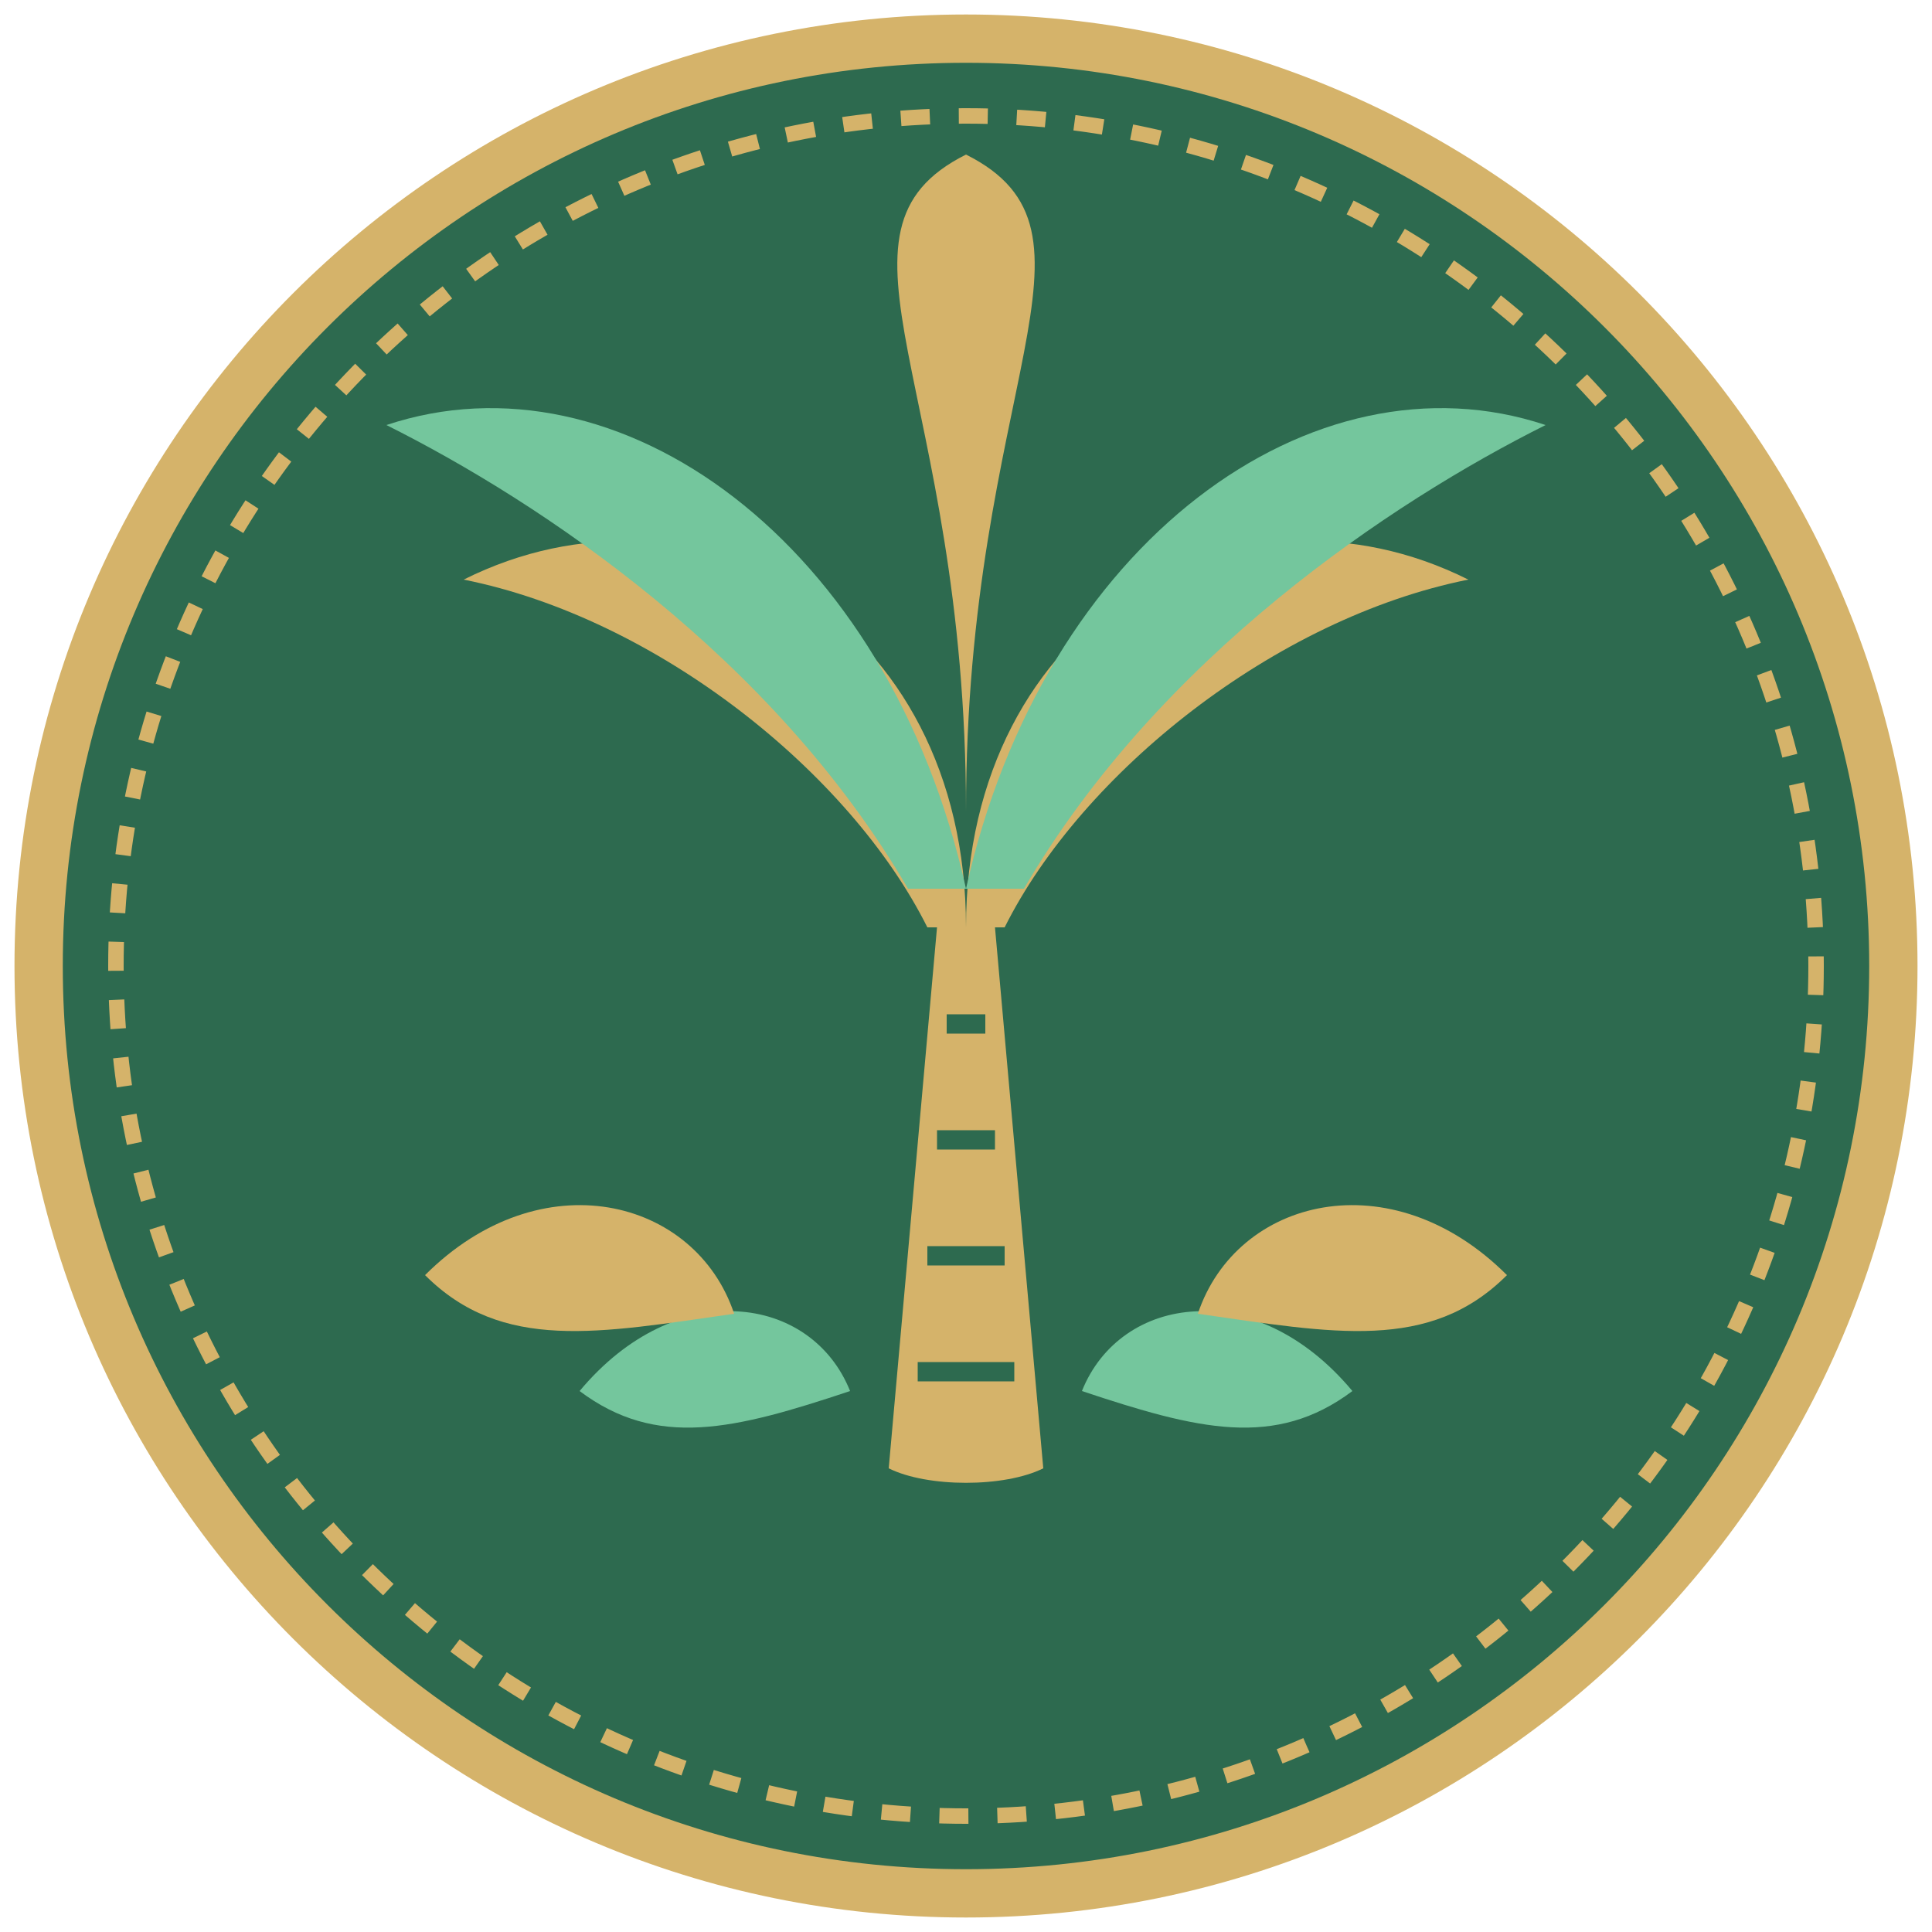
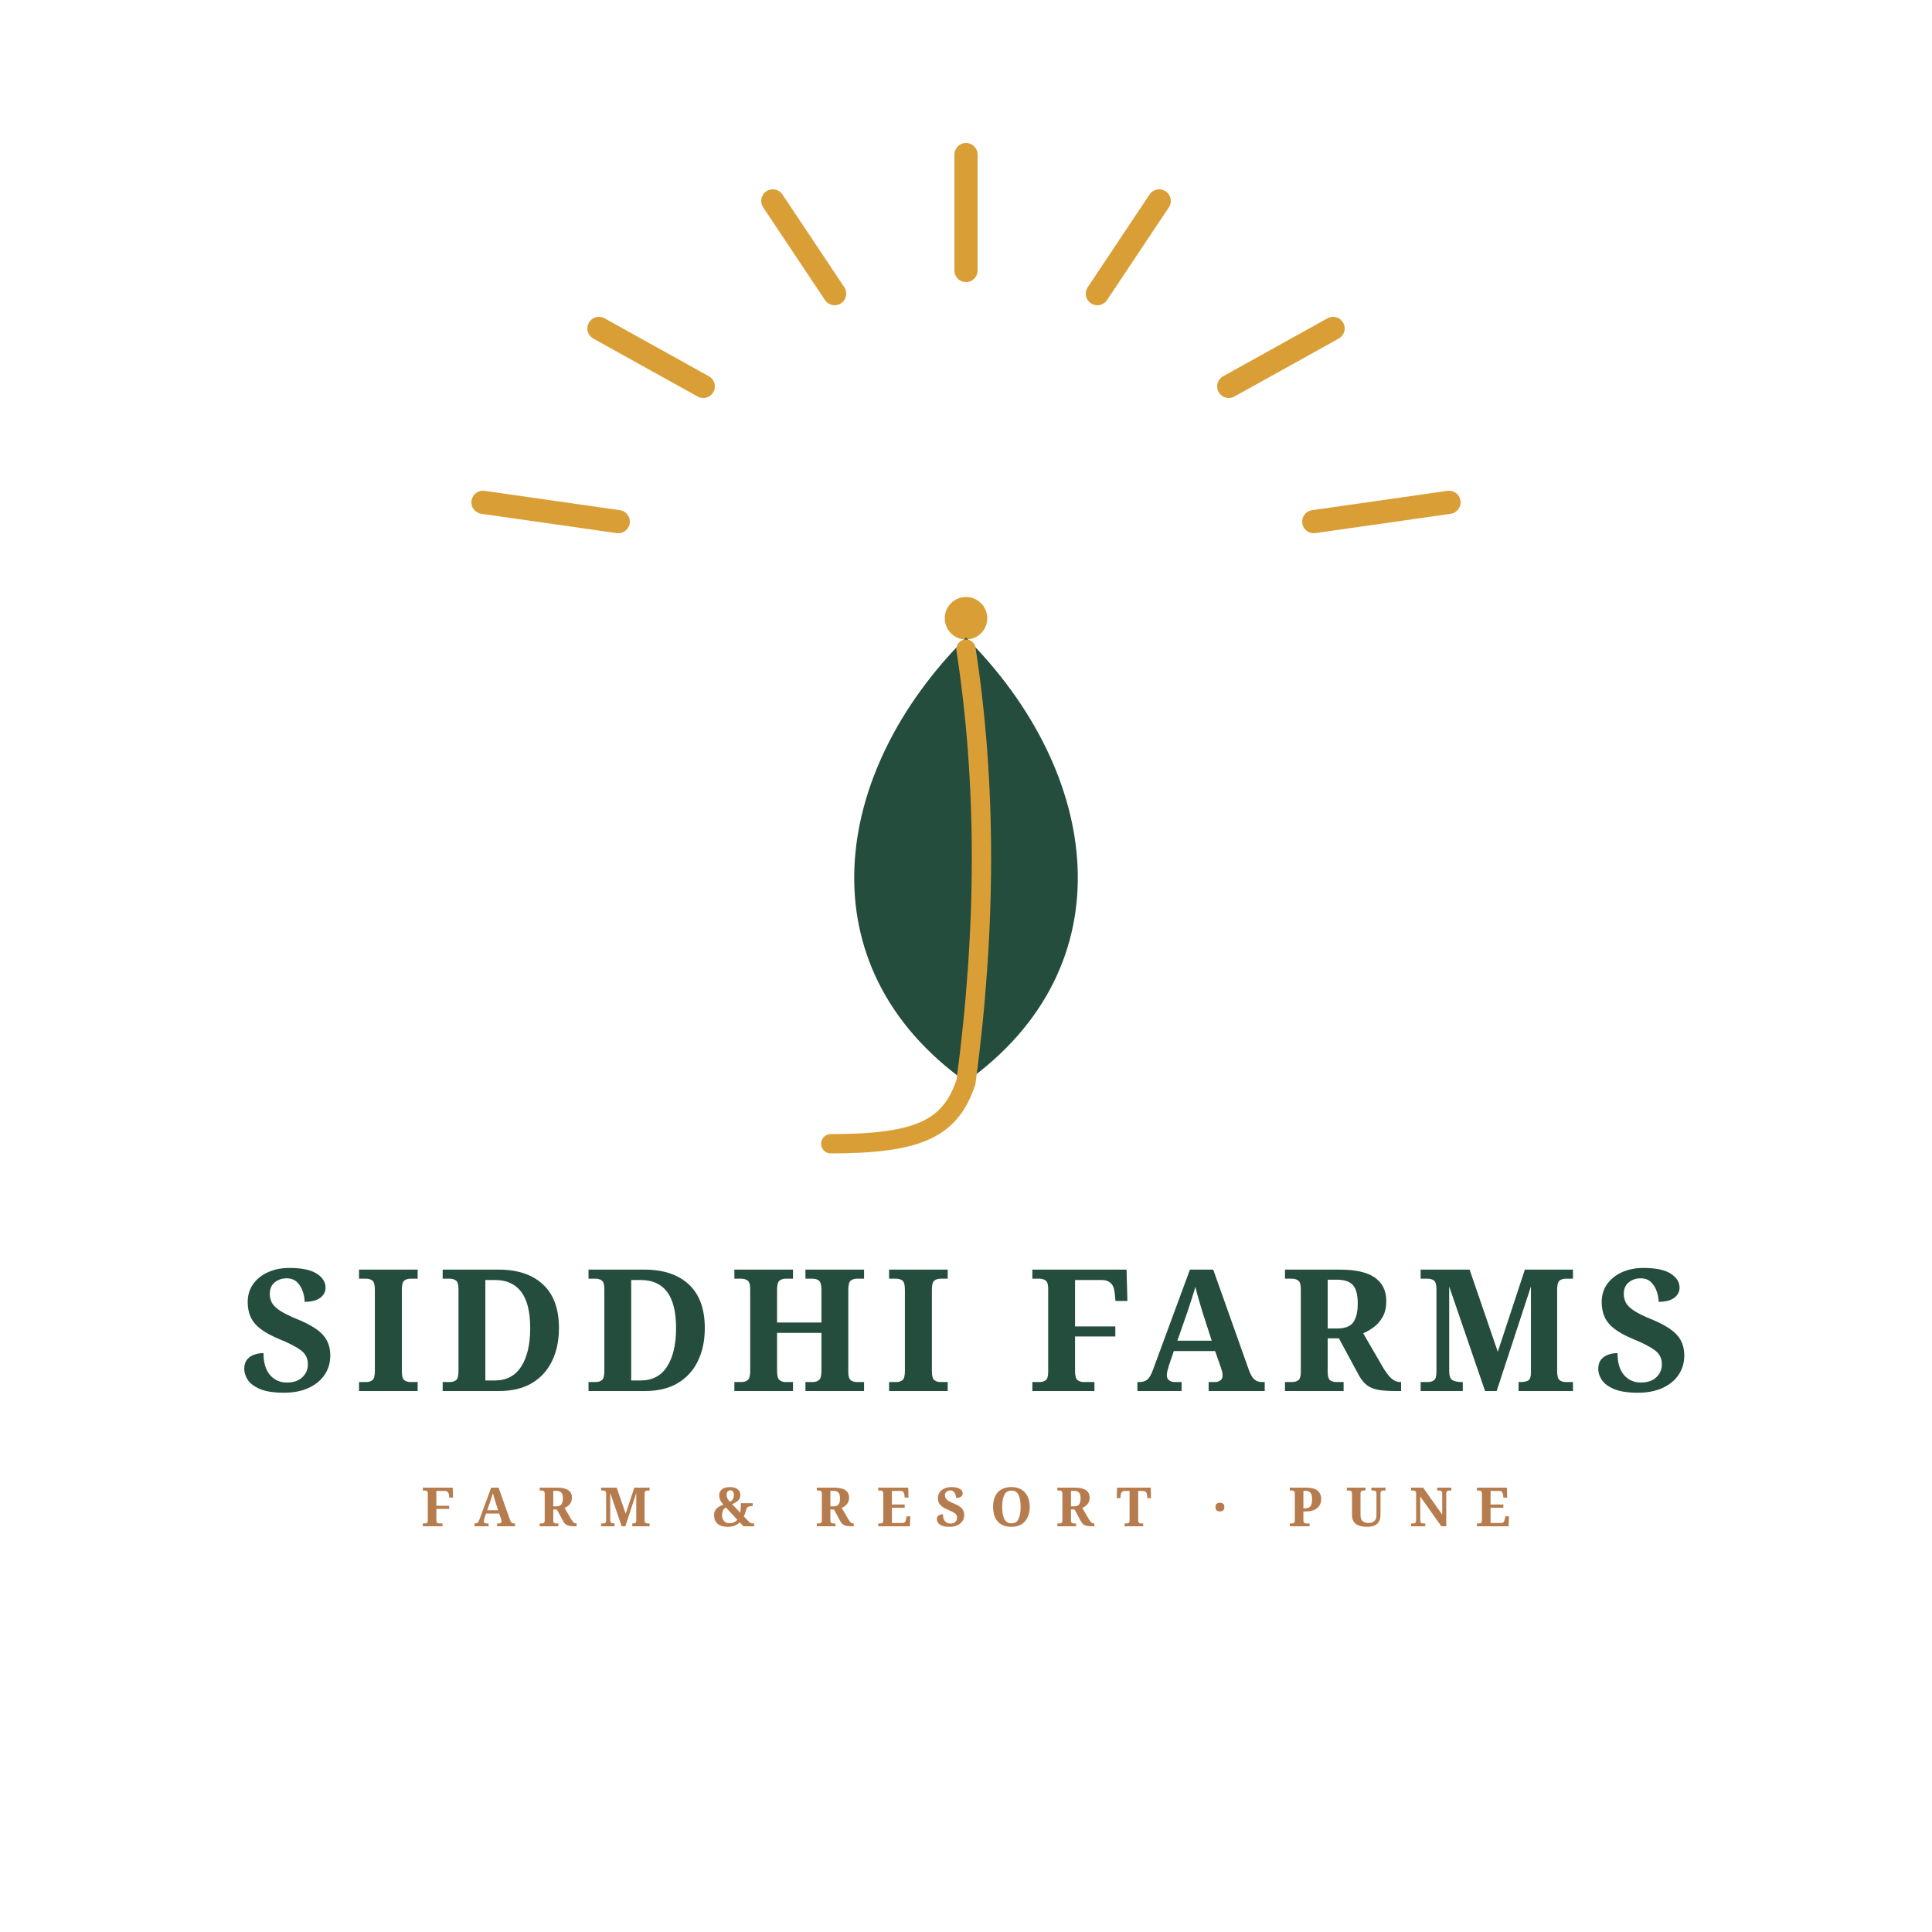
- <svg xmlns="http://www.w3.org/2000/svg" viewBox="0 0 100 100" fill="none">
-   <circle cx="50" cy="50" r="48" fill="#2d6a4f" stroke="#d5b36a" stroke-width="2.5" />
-   <circle cx="50" cy="50" r="44" fill="none" stroke="#d5b36a" stroke-width="0.8" stroke-dasharray="1.5,1.5" />
-   <path d="M50 48 C50 32 36 24 24 30 C34 32 44 40 48 48 Z" fill="#d5b36a" />
-   <path d="M50 48 C50 32 64 24 76 30 C66 32 56 40 52 48 Z" fill="#d5b36a" />
-   <path d="M50 46 C46 28 32 18 20 22 C28 26 40 34 47 46 Z" fill="#74c69d" />
-   <path d="M50 46 C54 28 68 18 80 22 C72 26 60 34 53 46 Z" fill="#74c69d" />
-   <path d="M50 42 C50 20 42 12 50 8 C58 12 50 20 50 42 Z" fill="#d5b36a" />
-   <path d="M48.5 48 L46 76 C48 77 52 77 54 76 L51.5 48 Z" fill="#d5b36a" />
-   <path d="M49 53 L51 53 M48.5 59 L51.5 59 M48 65 L52 65 M47.5 71 L52.5 71" stroke="#2d6a4f" stroke-width="1" />
-   <path d="M30 72 C35 66 42 67 44 72 C38 74 34 75 30 72 Z" fill="#74c69d" />
-   <path d="M70 72 C65 66 58 67 56 72 C62 74 66 75 70 72 Z" fill="#74c69d" />
-   <path d="M22 66 C28 60 36 62 38 68 C31 69 26 70 22 66 Z" fill="#d5b36a" />
-   <path d="M78 66 C72 60 64 62 62 68 C69 69 74 70 78 66 Z" fill="#d5b36a" />
+ <svg xmlns="http://www.w3.org/2000/svg" viewBox="0 0 500 500" fill="none">
+   <g stroke="#d99f36" stroke-width="6" stroke-linecap="round">
+     <line x1="125" y1="130" x2="160" y2="135" />
+     <line x1="155" y1="85" x2="182" y2="100" />
+     <line x1="200" y1="52" x2="216" y2="76" />
+     <line x1="250" y1="40" x2="250" y2="70" />
+     <line x1="300" y1="52" x2="284" y2="76" />
+     <line x1="345" y1="85" x2="318" y2="100" />
+     <line x1="375" y1="130" x2="340" y2="135" />
+   </g>
+   <circle cx="250" cy="160" r="5.5" fill="#d99f36" />
+   <path d="M250 165 C285 200 292 250 250 280 C208 250 215 200 250 165 Z" fill="#244d3d" />
+   <path d="M250 168 Q258 220 250 280 C246 292 238 296 215 296" stroke="#d99f36" stroke-width="5" stroke-linecap="round" fill="none" />
+   <text x="250" y="360" text-anchor="middle" font-family="'Cinzel', 'Playfair Display', 'Georgia', serif" font-weight="700" font-size="44" letter-spacing="4" fill="#244d3d">
+     SIDDHI FARMS
+   </text>
+   <text x="250" y="395" text-anchor="middle" font-family="'Cinzel', 'Playfair Display', 'Georgia', serif" font-weight="600" font-size="14" letter-spacing="6" fill="#b77c4e">
+     FARM &amp; RESORT · PUNE
+   </text>
</svg>
